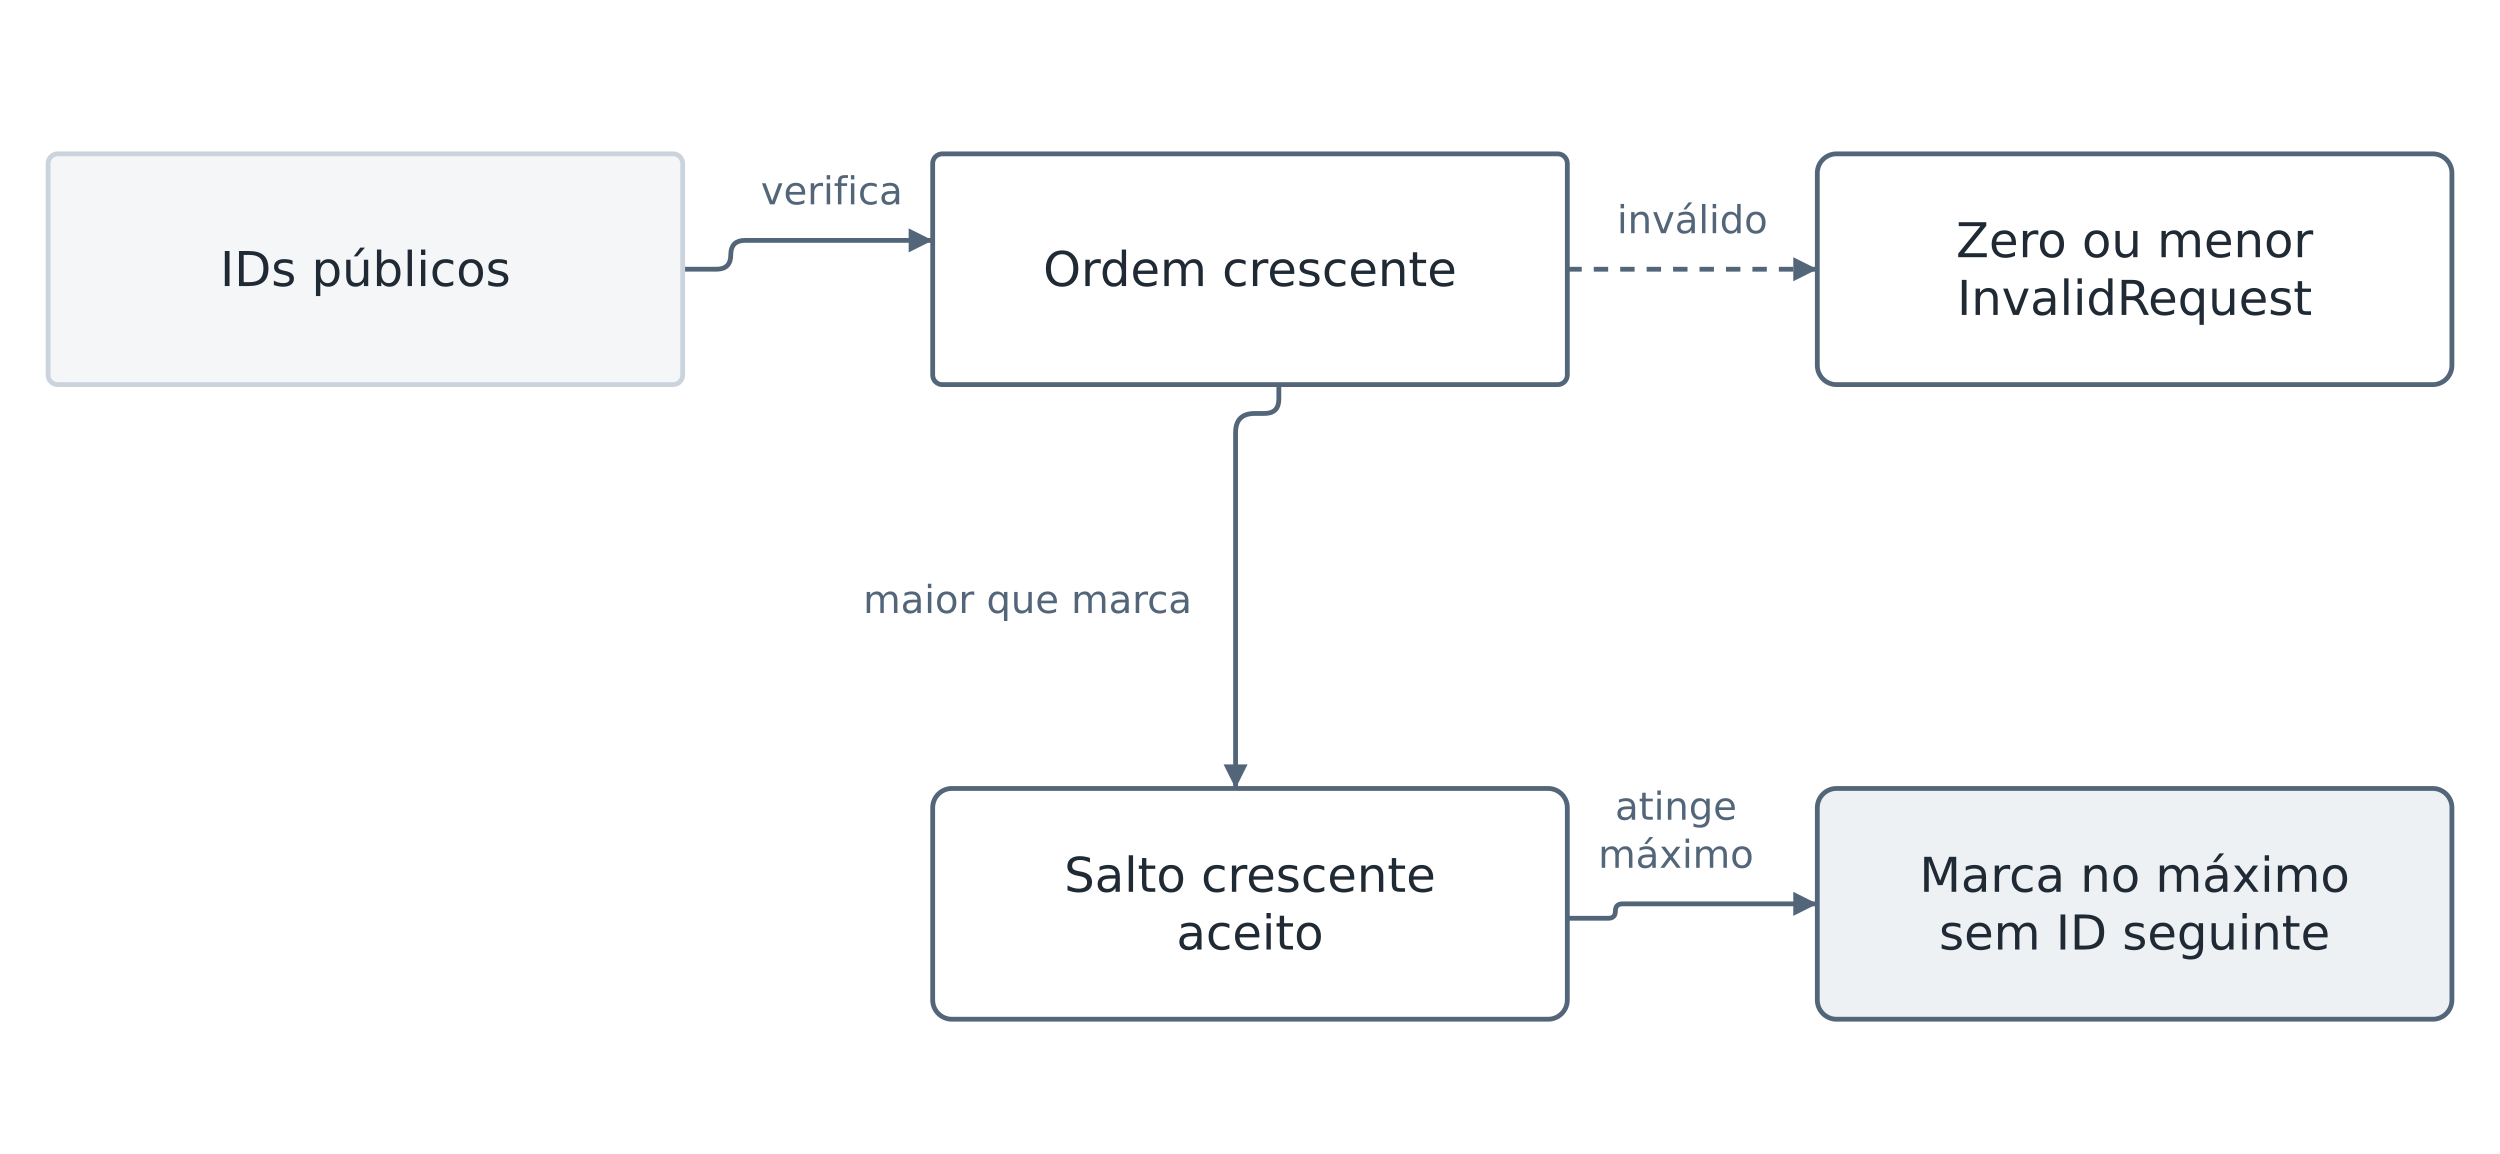
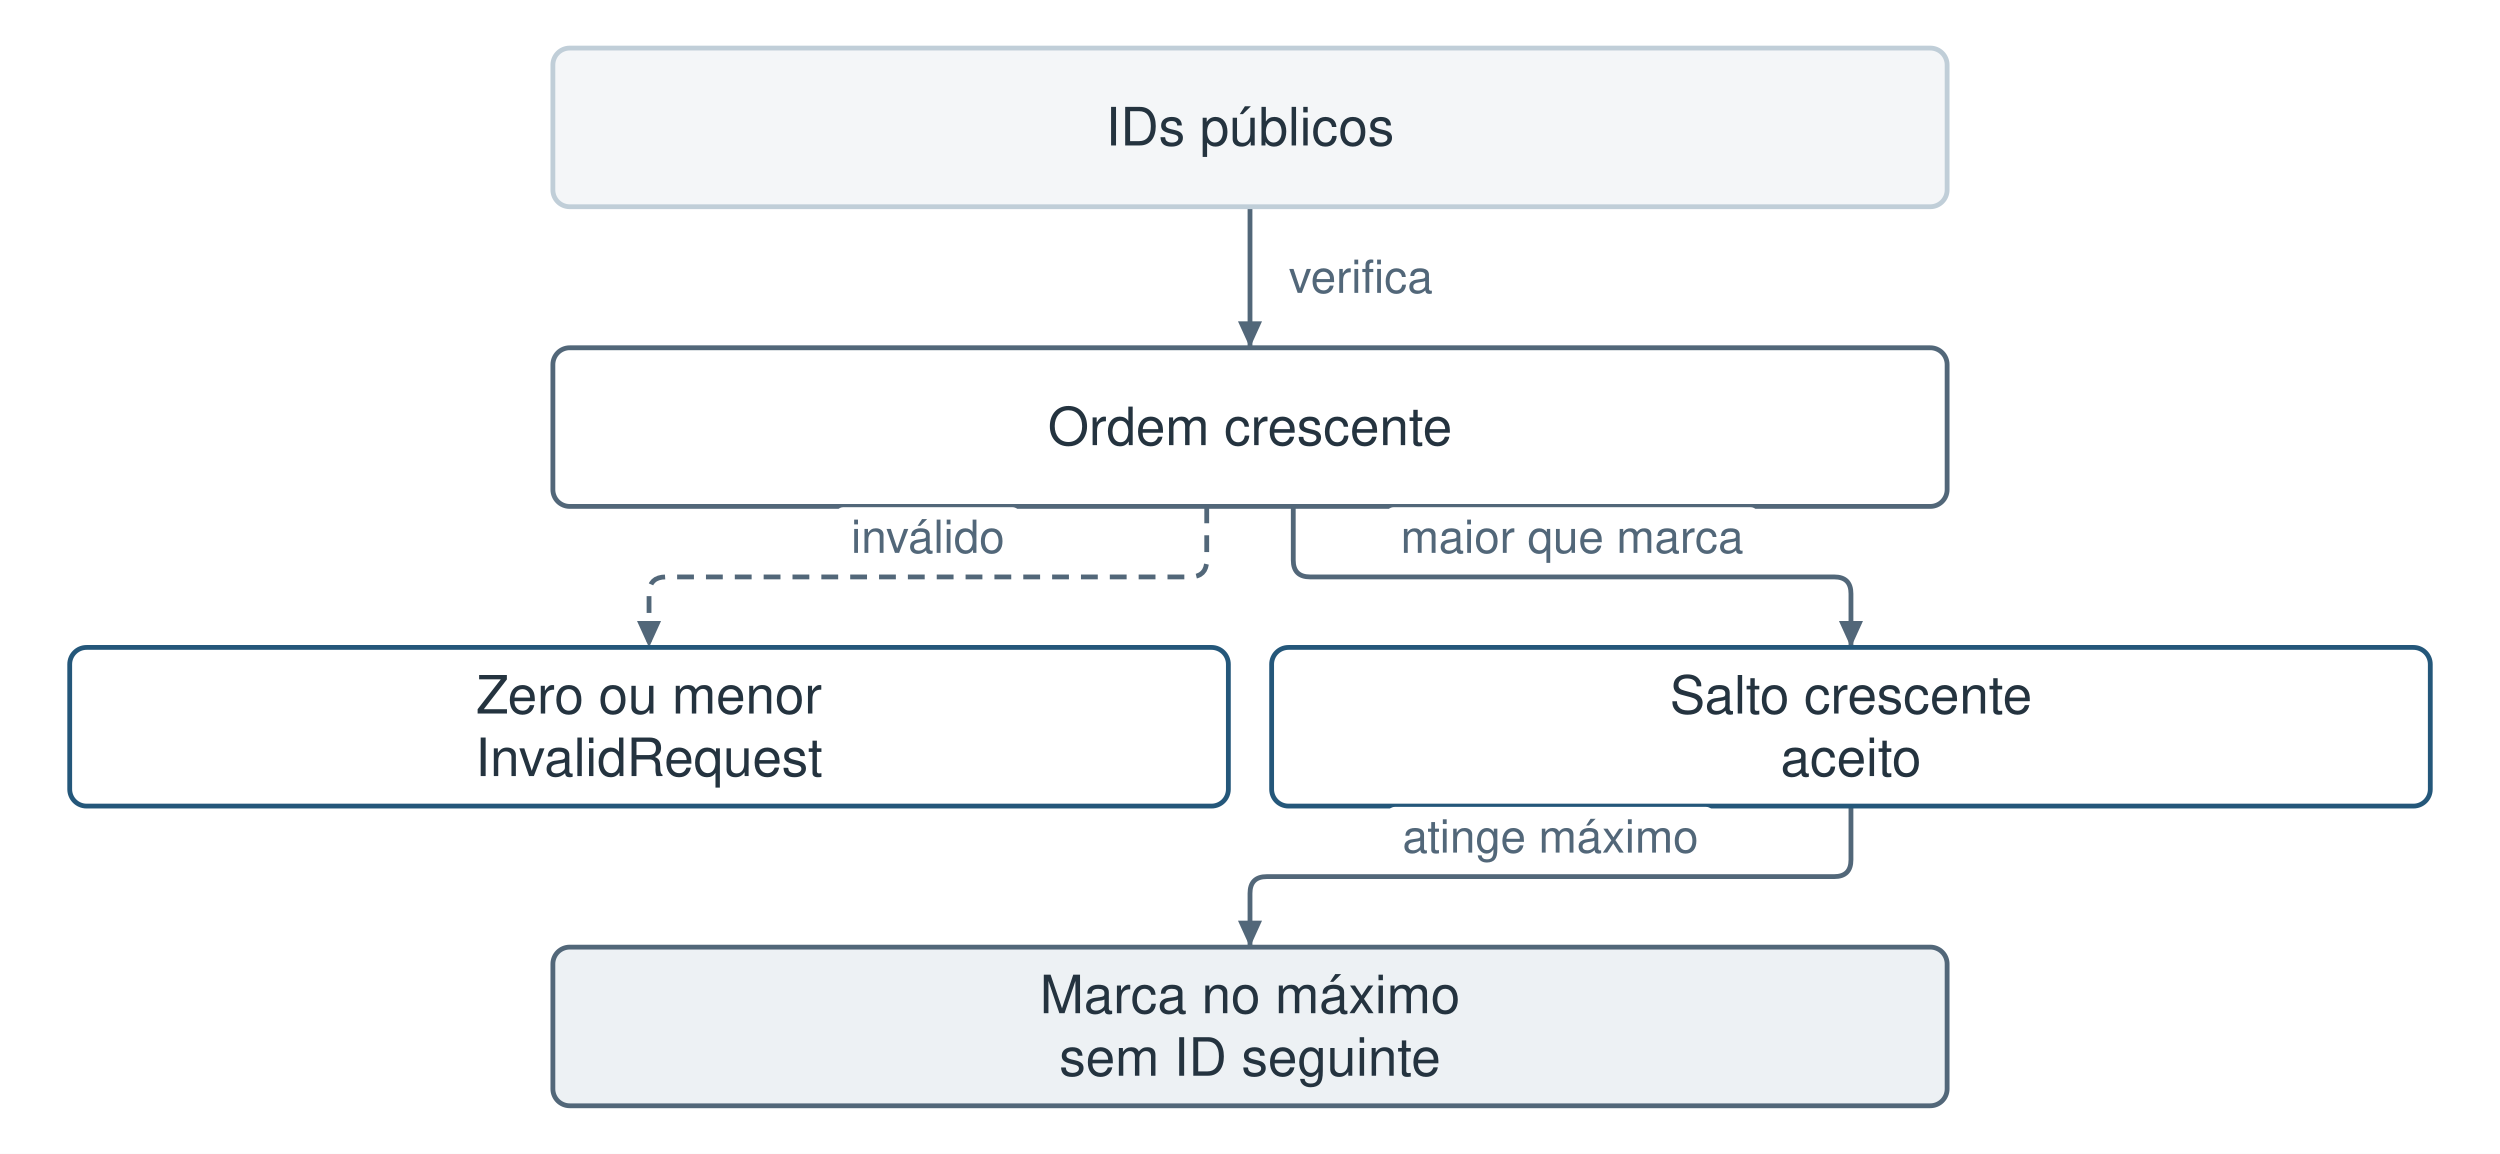
- <svg xmlns="http://www.w3.org/2000/svg" width="1040" height="480" viewBox="0 0 1040 480" role="img" aria-labelledby="seq-063-title seq-063-desc">
+ <svg xmlns="http://www.w3.org/2000/svg" viewBox="0 0 1040 480" width="1040" height="480" role="img" aria-labelledby="title-SEQ-063 desc-SEQ-063">
+   <rect width="1040" height="480" fill="#FFFFFF" />
  <defs>
-     <marker id="arrow" markerWidth="8" markerHeight="6" refX="7" refY="3" orient="auto">
-       <polygon points="0,0 8,3 0,6" fill="#536679" />
-     </marker>
-     <marker id="arrow-accent" markerWidth="8" markerHeight="6" refX="7" refY="3" orient="auto">
-       <polygon points="0,0 8,3 0,6" fill="#24577A" />
-     </marker>
-     <marker id="arrow-link" markerWidth="8" markerHeight="6" refX="7" refY="3" orient="auto">
-       <polygon points="0,0 8,3 0,6" fill="#24577A" />
+     <marker id="arrow" viewBox="0 0 10 10" refX="9" refY="5" markerWidth="8" markerHeight="8" orient="auto-start-reverse">
+       <path d="M 0 0 L 10 5 L 0 10 z" fill="#526779" />
    </marker>
  </defs>
-   <rect width="1040" height="480" fill="#ffffff" />
-   <path d="M 284,112.0 L 298.0,112.0 Q 304,112.0 304.0,106.0 L 304.0,106.0 Q 304,100.0 310.0,100.0 L 388,100.0" fill="none" stroke="#536679" stroke-width="2" />
-   <polygon points="388,100.0 378.0,95.0 378.0,105.0" fill="#536679" />
-   <path d="M 652,112.0 L 756,112.0" fill="none" stroke="#536679" stroke-width="2" stroke-dasharray="6,5" />
-   <polygon points="756,112.0 746.0,107.0 746.0,117.0" fill="#536679" />
-   <path d="M 532.0,160 L 532.0,166.0 Q 532.0,172 526.0,172.0 L 522.0,172.0 Q 514.0,172 514.0,180.0 L 514.0,328" fill="none" stroke="#536679" stroke-width="2" />
-   <polygon points="514.0,328 519.0,318.0 509.0,318.0" fill="#536679" />
-   <path d="M 652,382.0 L 669.0,382.0 Q 672,382.0 672.0,379.0 L 672.0,379.0 Q 672,376.0 675.0,376.0 L 756,376.0" fill="none" stroke="#536679" stroke-width="2" />
-   <polygon points="756,376.0 746.0,371.0 746.0,381.0" fill="#536679" />
-   <rect x="20" y="64" width="264" height="96" rx="4" fill="#F4F6F8" stroke="#CBD4DC" stroke-width="2" />
-   <text x="152.0" y="119.0" text-anchor="middle" font-family="DejaVuSans" font-size="20" fill="#202A34">IDs públicos</text>
-   <rect x="388" y="64" width="264" height="96" rx="4" fill="#ffffff" stroke="#536679" stroke-width="2" />
-   <text x="520.0" y="119.0" text-anchor="middle" font-family="DejaVuSans" font-size="20" fill="#202A34">Ordem crescente</text>
-   <rect x="756" y="64" width="264" height="96" rx="8" fill="#ffffff" stroke="#536679" stroke-width="2" />
-   <text x="888.0" y="107.0" text-anchor="middle" font-family="DejaVuSans" font-size="20" fill="#202A34">Zero ou menor</text>
-   <text x="888.0" y="131.0" text-anchor="middle" font-family="DejaVuSans" font-size="20" fill="#202A34">InvalidRequest</text>
-   <rect x="388" y="328" width="264" height="96" rx="8" fill="#ffffff" stroke="#536679" stroke-width="2" />
-   <text x="520.0" y="371.0" text-anchor="middle" font-family="DejaVuSans" font-size="20" fill="#202A34">Salto crescente</text>
-   <text x="520.0" y="395.0" text-anchor="middle" font-family="DejaVuSans" font-size="20" fill="#202A34">aceito</text>
-   <rect x="756" y="328" width="264" height="96" rx="8" fill="#EDF1F4" stroke="#536679" stroke-width="2" />
-   <text x="888.0" y="371.0" text-anchor="middle" font-family="DejaVuSans" font-size="20" fill="#202A34">Marca no máximo</text>
-   <text x="888.0" y="395.0" text-anchor="middle" font-family="DejaVuSans" font-size="20" fill="#202A34">sem ID seguinte</text>
-   <rect x="310.492" y="70.0" width="71.016" height="20" fill="#ffffff" />
-   <text x="346.0" y="85.0" text-anchor="middle" font-family="DejaVuSans" font-size="16" fill="#536679">verifica</text>
-   <rect x="666.652" y="82.0" width="74.695" height="20" fill="#ffffff" />
-   <text x="704.0" y="97.0" text-anchor="middle" font-family="DejaVuSans" font-size="16" fill="#536679">inválido</text>
-   <rect x="352.917" y="240.0" width="149.086" height="20" fill="#ffffff" />
-   <text x="427.46" y="255.0" text-anchor="middle" font-family="DejaVuSans" font-size="16" fill="#536679">maior que marca</text>
-   <rect x="658.86" y="326.0" width="76.68" height="40" fill="#ffffff" />
-   <text x="697.2" y="341.0" text-anchor="middle" font-family="DejaVuSans" font-size="16" fill="#536679">atinge</text>
-   <text x="697.2" y="361.0" text-anchor="middle" font-family="DejaVuSans" font-size="16" fill="#536679">máximo</text>
+   <g data-from="a" data-to="b" data-kind="normal">
+     <path d="M 520.00 86.00 L 520.00 144.67" fill="none" stroke="#526779" stroke-width="2" />
+     <polygon points="520.00,144.67 515.00,133.67 525.00,133.67" fill="#526779" />
+   </g>
+   <g data-from="b" data-to="c" data-kind="reject">
+     <polyline points="502.00,210.67 502.00,217.67" fill="none" stroke="#526779" stroke-width="2" stroke-linejoin="round" />
+     <polyline points="502.00,222.67 502.00,229.67" fill="none" stroke="#526779" stroke-width="2" stroke-linejoin="round" />
+     <polyline points="501.89,234.66 501.56,236.06 501.02,237.27 500.25,238.25 499.27,239.02 498.06,239.56 497.65,239.66" fill="none" stroke="#526779" stroke-width="2" stroke-linejoin="round" />
+     <polyline points="492.68,240.00 485.68,240.00" fill="none" stroke="#526779" stroke-width="2" stroke-linejoin="round" />
+     <polyline points="480.68,240.00 473.68,240.00" fill="none" stroke="#526779" stroke-width="2" stroke-linejoin="round" />
+     <polyline points="468.68,240.00 461.68,240.00" fill="none" stroke="#526779" stroke-width="2" stroke-linejoin="round" />
+     <polyline points="456.68,240.00 449.68,240.00" fill="none" stroke="#526779" stroke-width="2" stroke-linejoin="round" />
+     <polyline points="444.68,240.00 437.68,240.00" fill="none" stroke="#526779" stroke-width="2" stroke-linejoin="round" />
+     <polyline points="432.68,240.00 425.68,240.00" fill="none" stroke="#526779" stroke-width="2" stroke-linejoin="round" />
+     <polyline points="420.68,240.00 413.68,240.00" fill="none" stroke="#526779" stroke-width="2" stroke-linejoin="round" />
+     <polyline points="408.68,240.00 401.68,240.00" fill="none" stroke="#526779" stroke-width="2" stroke-linejoin="round" />
+     <polyline points="396.68,240.00 389.68,240.00" fill="none" stroke="#526779" stroke-width="2" stroke-linejoin="round" />
+     <polyline points="384.68,240.00 377.68,240.00" fill="none" stroke="#526779" stroke-width="2" stroke-linejoin="round" />
+     <polyline points="372.68,240.00 365.68,240.00" fill="none" stroke="#526779" stroke-width="2" stroke-linejoin="round" />
+     <polyline points="360.68,240.00 353.68,240.00" fill="none" stroke="#526779" stroke-width="2" stroke-linejoin="round" />
+     <polyline points="348.68,240.00 341.68,240.00" fill="none" stroke="#526779" stroke-width="2" stroke-linejoin="round" />
+     <polyline points="336.68,240.00 329.68,240.00" fill="none" stroke="#526779" stroke-width="2" stroke-linejoin="round" />
+     <polyline points="324.68,240.00 317.68,240.00" fill="none" stroke="#526779" stroke-width="2" stroke-linejoin="round" />
+     <polyline points="312.68,240.00 305.68,240.00" fill="none" stroke="#526779" stroke-width="2" stroke-linejoin="round" />
+     <polyline points="300.68,240.00 293.68,240.00" fill="none" stroke="#526779" stroke-width="2" stroke-linejoin="round" />
+     <polyline points="288.68,240.00 281.68,240.00" fill="none" stroke="#526779" stroke-width="2" stroke-linejoin="round" />
+     <polyline points="276.68,240.02 275.36,240.11 273.94,240.44 272.73,240.98 271.75,241.75 270.98,242.73 270.82,243.10" fill="none" stroke="#526779" stroke-width="2" stroke-linejoin="round" />
+     <polyline points="270.00,247.98 270.00,254.98" fill="none" stroke="#526779" stroke-width="2" stroke-linejoin="round" />
+     <polyline points="270.00,259.98 270.00,266.98" fill="none" stroke="#526779" stroke-width="2" stroke-linejoin="round" />
+     <polygon points="270.00,269.33 265.00,258.33 275.00,258.33" fill="#526779" />
+   </g>
+   <g data-from="b" data-to="d" data-kind="normal">
+     <path d="M 538.00 210.67 L 538.00 233.00 C 538.00 237.67 540.33 240.00 545.00 240.00 L 763.00 240.00 C 767.67 240.00 770.00 242.33 770.00 247.00 L 770.00 269.33" fill="none" stroke="#526779" stroke-width="2" />
+     <polygon points="770.00,269.33 765.00,258.33 775.00,258.33" fill="#526779" />
+   </g>
+   <g data-from="d" data-to="e" data-kind="normal">
+     <path d="M 770.00 335.33 L 770.00 357.67 C 770.00 362.33 767.67 364.67 763.00 364.67 L 527.00 364.67 C 522.33 364.67 520.00 367.00 520.00 371.67 L 520.00 394.00" fill="none" stroke="#526779" stroke-width="2" />
+     <polygon points="520.00,394.00 515.00,383.00 525.00,383.00" fill="#526779" />
+   </g>
+   <g data-node-id="a" data-role="input">
+     <rect x="230.00" y="20.00" width="580.00" height="66.00" rx="7" fill="#F4F6F8" stroke="#C0CED8" stroke-width="2" />
+     <text x="520.00" y="60.50" text-anchor="middle" font-family="Helvetica" font-size="22" fill="#24333F">IDs públicos</text>
+   </g>
+   <g data-node-id="b" data-role="process">
+     <rect x="230.00" y="144.67" width="580.00" height="66.00" rx="7" fill="#FFFFFF" stroke="#526779" stroke-width="2" />
+     <text x="520.00" y="185.17" text-anchor="middle" font-family="Helvetica" font-size="22" fill="#24333F">Ordem crescente</text>
+   </g>
+   <g data-node-id="c" data-role="output">
+     <rect x="29.00" y="269.33" width="482.00" height="66.00" rx="7" fill="#FFFFFF" stroke="#24577A" stroke-width="2" />
+     <text x="270.00" y="296.83" text-anchor="middle" font-family="Helvetica" font-size="22" fill="#24333F">Zero ou menor</text>
+     <text x="270.00" y="322.83" text-anchor="middle" font-family="Helvetica" font-size="22" fill="#24333F">InvalidRequest</text>
+   </g>
+   <g data-node-id="d" data-role="output">
+     <rect x="529.00" y="269.33" width="482.00" height="66.00" rx="7" fill="#FFFFFF" stroke="#24577A" stroke-width="2" />
+     <text x="770.00" y="296.83" text-anchor="middle" font-family="Helvetica" font-size="22" fill="#24333F">Salto crescente</text>
+     <text x="770.00" y="322.83" text-anchor="middle" font-family="Helvetica" font-size="22" fill="#24333F">aceito</text>
+   </g>
+   <g data-node-id="e" data-role="state">
+     <rect x="230.00" y="394.00" width="580.00" height="66.00" rx="7" fill="#EDF1F4" stroke="#526779" stroke-width="2" />
+     <text x="520.00" y="421.50" text-anchor="middle" font-family="Helvetica" font-size="22" fill="#24333F">Marca no máximo</text>
+     <text x="520.00" y="447.50" text-anchor="middle" font-family="Helvetica" font-size="22" fill="#24333F">sem ID seguinte</text>
+   </g>
+   <g data-edge-label="0">
+     <rect x="530.00" y="102.83" width="72.17" height="25.00" rx="3" fill="#FFFFFF" />
+     <text x="566.09" y="121.83" text-anchor="middle" font-family="Helvetica" font-size="19" fill="#526779">verifica</text>
+   </g>
+   <g data-edge-label="1">
+     <rect x="347.80" y="211.00" width="76.41" height="25.00" rx="3" fill="#FFFFFF" />
+     <text x="386.00" y="230.00" text-anchor="middle" font-family="Helvetica" font-size="19" fill="#526779">inválido</text>
+   </g>
+   <g data-edge-label="2">
+     <rect x="576.73" y="211.00" width="154.54" height="25.00" rx="3" fill="#FFFFFF" />
+     <text x="654.00" y="230.00" text-anchor="middle" font-family="Helvetica" font-size="19" fill="#526779">maior que marca</text>
+   </g>
+   <g data-edge-label="3">
+     <rect x="577.23" y="335.67" width="135.54" height="25.00" rx="3" fill="#FFFFFF" />
+     <text x="645.00" y="354.67" text-anchor="middle" font-family="Helvetica" font-size="19" fill="#526779">atinge máximo</text>
+   </g>
</svg>
